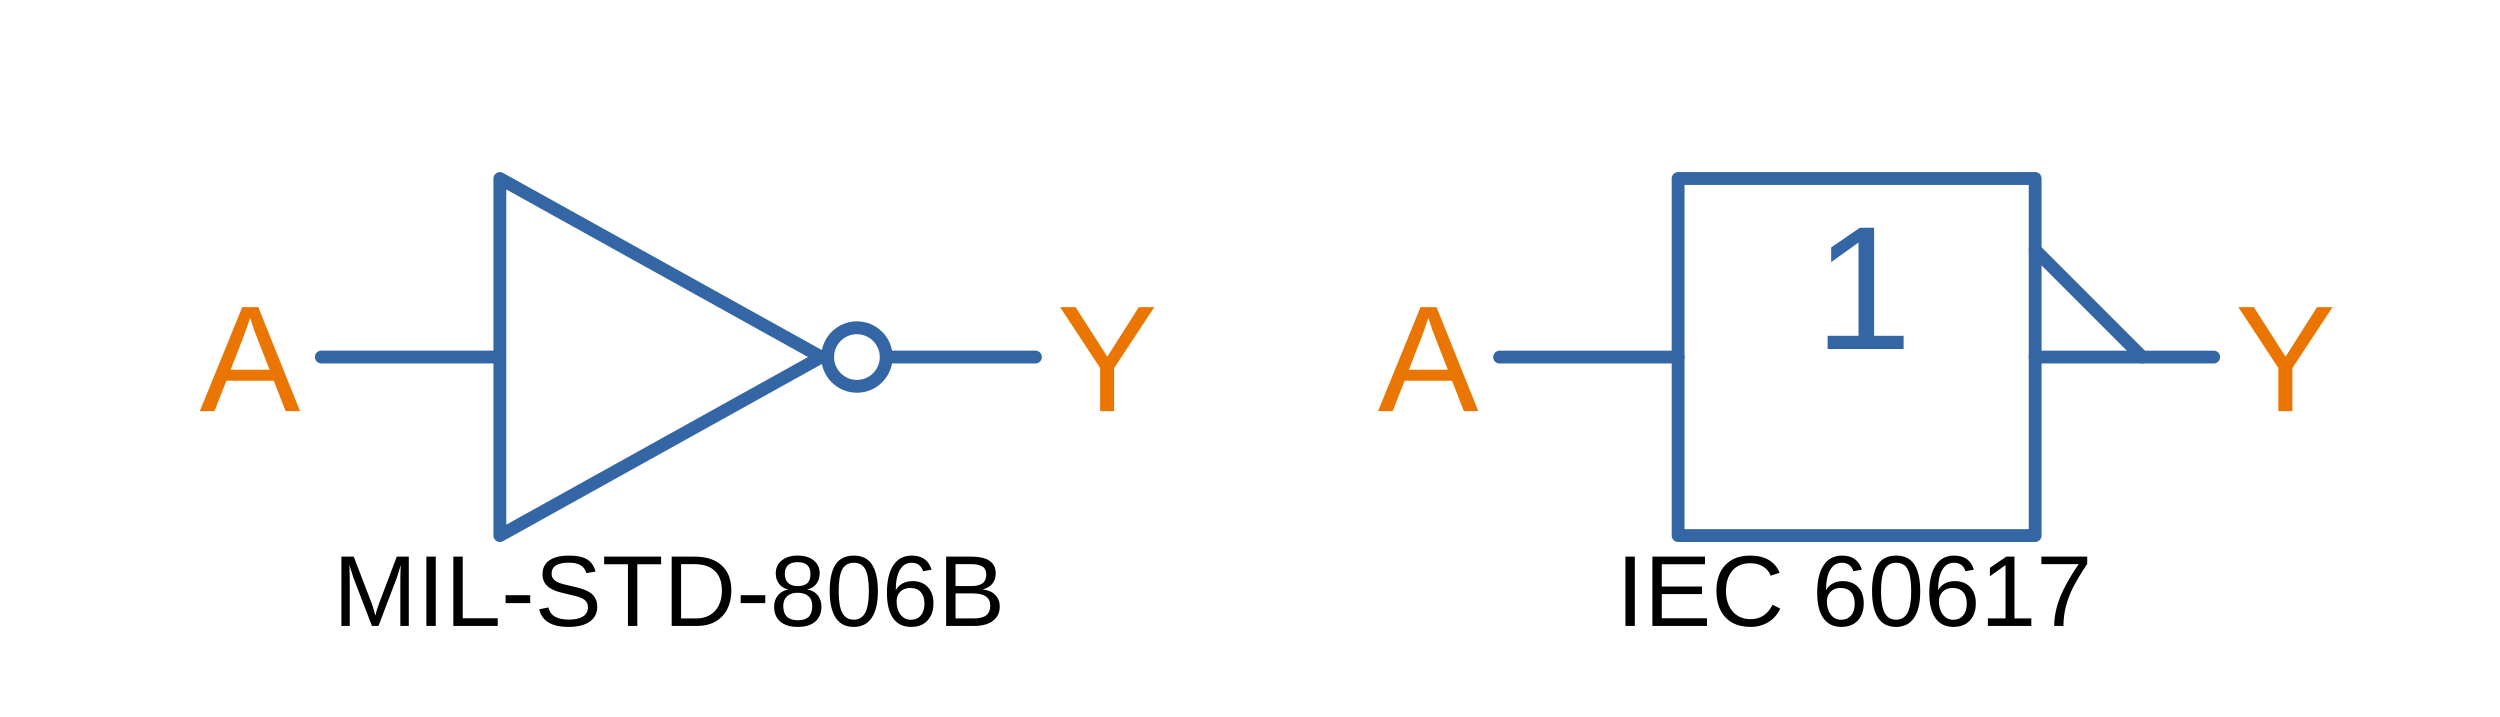
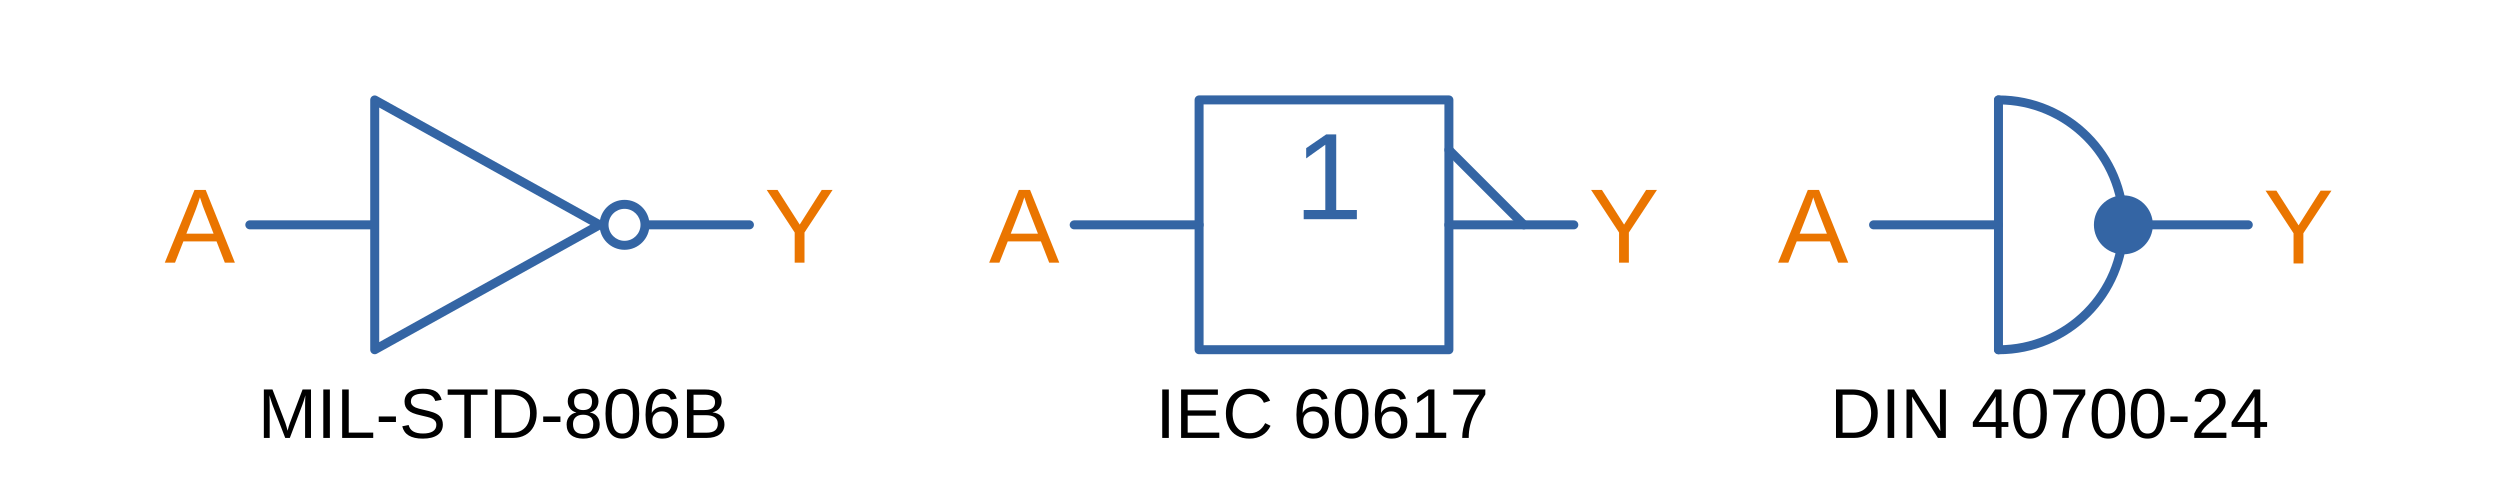
- <svg xmlns="http://www.w3.org/2000/svg" width="100%" height="100%" viewBox="0 0 827 237" version="1.1" xml:space="preserve" style="fill-rule:evenodd;clip-rule:evenodd;stroke-linecap:round;stroke-linejoin:round;stroke-miterlimit:1.5;">
-   <g transform="matrix(1,0,0,1,-327.638,-122.931)">
+ <svg xmlns="http://www.w3.org/2000/svg" width="100%" height="100%" viewBox="0 0 1182 237" version="1.1" xml:space="preserve" style="fill-rule:evenodd;clip-rule:evenodd;stroke-linecap:round;stroke-linejoin:round;stroke-miterlimit:1.5;">
+   <g transform="matrix(1,0,0,1,-315.827,-134.742)">
    <text x="677.227px" y="258.937px" style="font-family:'ArialMT', 'Arial', sans-serif;font-size:50px;fill:rgb(234,117,0);">Y</text>
  </g>
-   <g transform="matrix(1,0,0,1,62.1255,-122.931)">
+   <g transform="matrix(1,0,0,1,73.9366,-134.742)">
    <text x="677.227px" y="258.937px" style="font-family:'ArialMT', 'Arial', sans-serif;font-size:50px;fill:rgb(234,117,0);">Y</text>
  </g>
-   <g transform="matrix(1,0,0,1,-611.225,-122.931)">
+   <g transform="matrix(1,0,0,1,-599.414,-134.742)">
    <text x="677.227px" y="258.937px" style="font-family:'ArialMT', 'Arial', sans-serif;font-size:50px;fill:rgb(234,117,0);">A</text>
  </g>
-   <g transform="matrix(1,0,0,1,-221.461,-122.931)">
+   <g transform="matrix(1,0,0,1,-209.65,-134.742)">
    <text x="677.227px" y="258.937px" style="font-family:'ArialMT', 'Arial', sans-serif;font-size:50px;fill:rgb(234,117,0);">A</text>
  </g>
-   <g transform="matrix(1,0,0,1,-567.026,-51.8828)">
+   <g transform="matrix(1,0,0,1,-555.215,-51.8828)">
    <text x="677.227px" y="258.937px" style="font-family:'ArialMT', 'Arial', sans-serif;font-size:33.333px;">MIL-STD-806B</text>
  </g>
-   <g transform="matrix(1,0,0,1,-142.611,-51.8828)">
+   <g transform="matrix(1,0,0,1,-130.8,-51.8828)">
    <text x="677.227px" y="258.937px" style="font-family:'ArialMT', 'Arial', sans-serif;font-size:33.333px;">IEC 60617</text>
  </g>
-   <g id="gate-not" transform="matrix(1,0,0,1,-602.362,-1181.1)">
+   <g id="gate-not" transform="matrix(1,0,0,1,-590.551,-1192.91)">
    <path d="M708.661,1299.21L767.717,1299.21L767.717,1240.16L874.016,1299.21L767.717,1358.27L767.717,1299.21" style="fill:none;stroke:rgb(52,101,164);stroke-width:4.25px;" />
    <path d="M897.638,1299.21L944.882,1299.21" style="fill:none;stroke:rgb(52,101,164);stroke-width:4.25px;" />
    <path d="M885.827,1287.4C892.345,1287.4 897.638,1292.69 897.638,1299.21C897.638,1305.73 892.345,1311.02 885.827,1311.02C879.308,1311.02 874.016,1305.73 874.016,1299.21C874.016,1292.69 879.308,1287.4 885.827,1287.4ZM885.827,1291.65C890,1291.65 893.389,1295.04 893.389,1299.21C893.389,1303.39 890,1306.77 885.827,1306.77C881.653,1306.77 878.265,1303.39 878.265,1299.21C878.265,1295.04 881.653,1291.65 885.827,1291.65Z" style="fill:rgb(52,101,164);" />
  </g>
-   <g id="gate-not-iec" transform="matrix(1,0,0,1,-566.929,-1181.1)">
+   <g id="gate-not-iec" transform="matrix(1,0,0,1,-555.118,-1192.91)">
    <g transform="matrix(1,0,0,1,489.841,1004.31)">
      <text x="677.227px" y="292.237px" style="font-family:'ArialMT', 'Arial', sans-serif;font-size:58.3px;fill:rgb(52,101,164);">1</text>
    </g>
    <g transform="matrix(1,0,0,1,649.606,-1122.05)">
      <rect x="472.441" y="2362.2" width="118.11" height="118.11" style="fill:none;stroke:rgb(52,101,164);stroke-width:4.25px;" />
    </g>
    <g transform="matrix(1,0,0,1,649.606,-1086.61)">
      <path d="M472.441,2385.83L413.386,2385.83" style="fill:none;stroke:rgb(52,101,164);stroke-width:4.25px;" />
    </g>
    <g transform="matrix(1,0,0,1,649.606,-1086.61)">
      <path d="M590.551,2385.83L649.606,2385.83" style="fill:none;stroke:rgb(52,101,164);stroke-width:4.25px;" />
    </g>
    <path d="M1240.16,1263.78L1275.59,1299.21" style="fill:none;stroke:rgb(52,101,164);stroke-width:4.25px;" />
  </g>
+   <g transform="matrix(1,0,0,1,392.834,-134.384)">
+     <text x="677.227px" y="258.937px" style="font-family:'ArialMT', 'Arial', sans-serif;font-size:50px;fill:rgb(234,117,0);">Y</text>
+   </g>
+   <g transform="matrix(1,0,0,1,163.366,-134.742)">
+     <text x="677.227px" y="258.937px" style="font-family:'ArialMT', 'Arial', sans-serif;font-size:50px;fill:rgb(234,117,0);">A</text>
+   </g>
+   <g transform="matrix(1,0,0,1,188.097,-51.8828)">
+     <text x="677.227px" y="258.937px" style="font-family:'ArialMT', 'Arial', sans-serif;font-size:33.333px;">DIN 40700-24</text>
+   </g>
+   <g id="gate-not-din" transform="matrix(1,0,0,1,-531.496,-1192.91)">
+     <g id="connection-center" transform="matrix(1,0,0,1,1051.18,602.362)">
+       <circle cx="484.252" cy="696.85" r="11.811" style="fill:rgb(52,101,164);stroke:rgb(52,101,164);stroke-width:4.25px;" />
+     </g>
+     <g transform="matrix(1,0,0,1,708.661,-1594.49)">
+       <path d="M767.717,2834.65C800.31,2834.65 826.772,2861.11 826.772,2893.7C826.772,2926.29 800.31,2952.76 767.717,2952.76" style="fill:none;stroke:rgb(52,101,164);stroke-width:4.25px;" />
+     </g>
+     <g transform="matrix(1,0,0,1,708.661,-1594.49)">
+       <path d="M767.717,2834.65L767.717,2952.76" style="fill:none;stroke:rgb(52,101,164);stroke-width:4.25px;" />
+     </g>
+     <g transform="matrix(1,0,0,1,708.661,-1594.49)">
+       <path d="M826.772,2893.7L885.827,2893.7" style="fill:none;stroke:rgb(52,101,164);stroke-width:4.25px;" />
+     </g>
+     <g transform="matrix(1,0,0,1,708.661,-1629.92)">
+       <path d="M767.717,2929.13L708.661,2929.13" style="fill:none;stroke:rgb(52,101,164);stroke-width:4.25px;" />
+     </g>
+   </g>
</svg>
